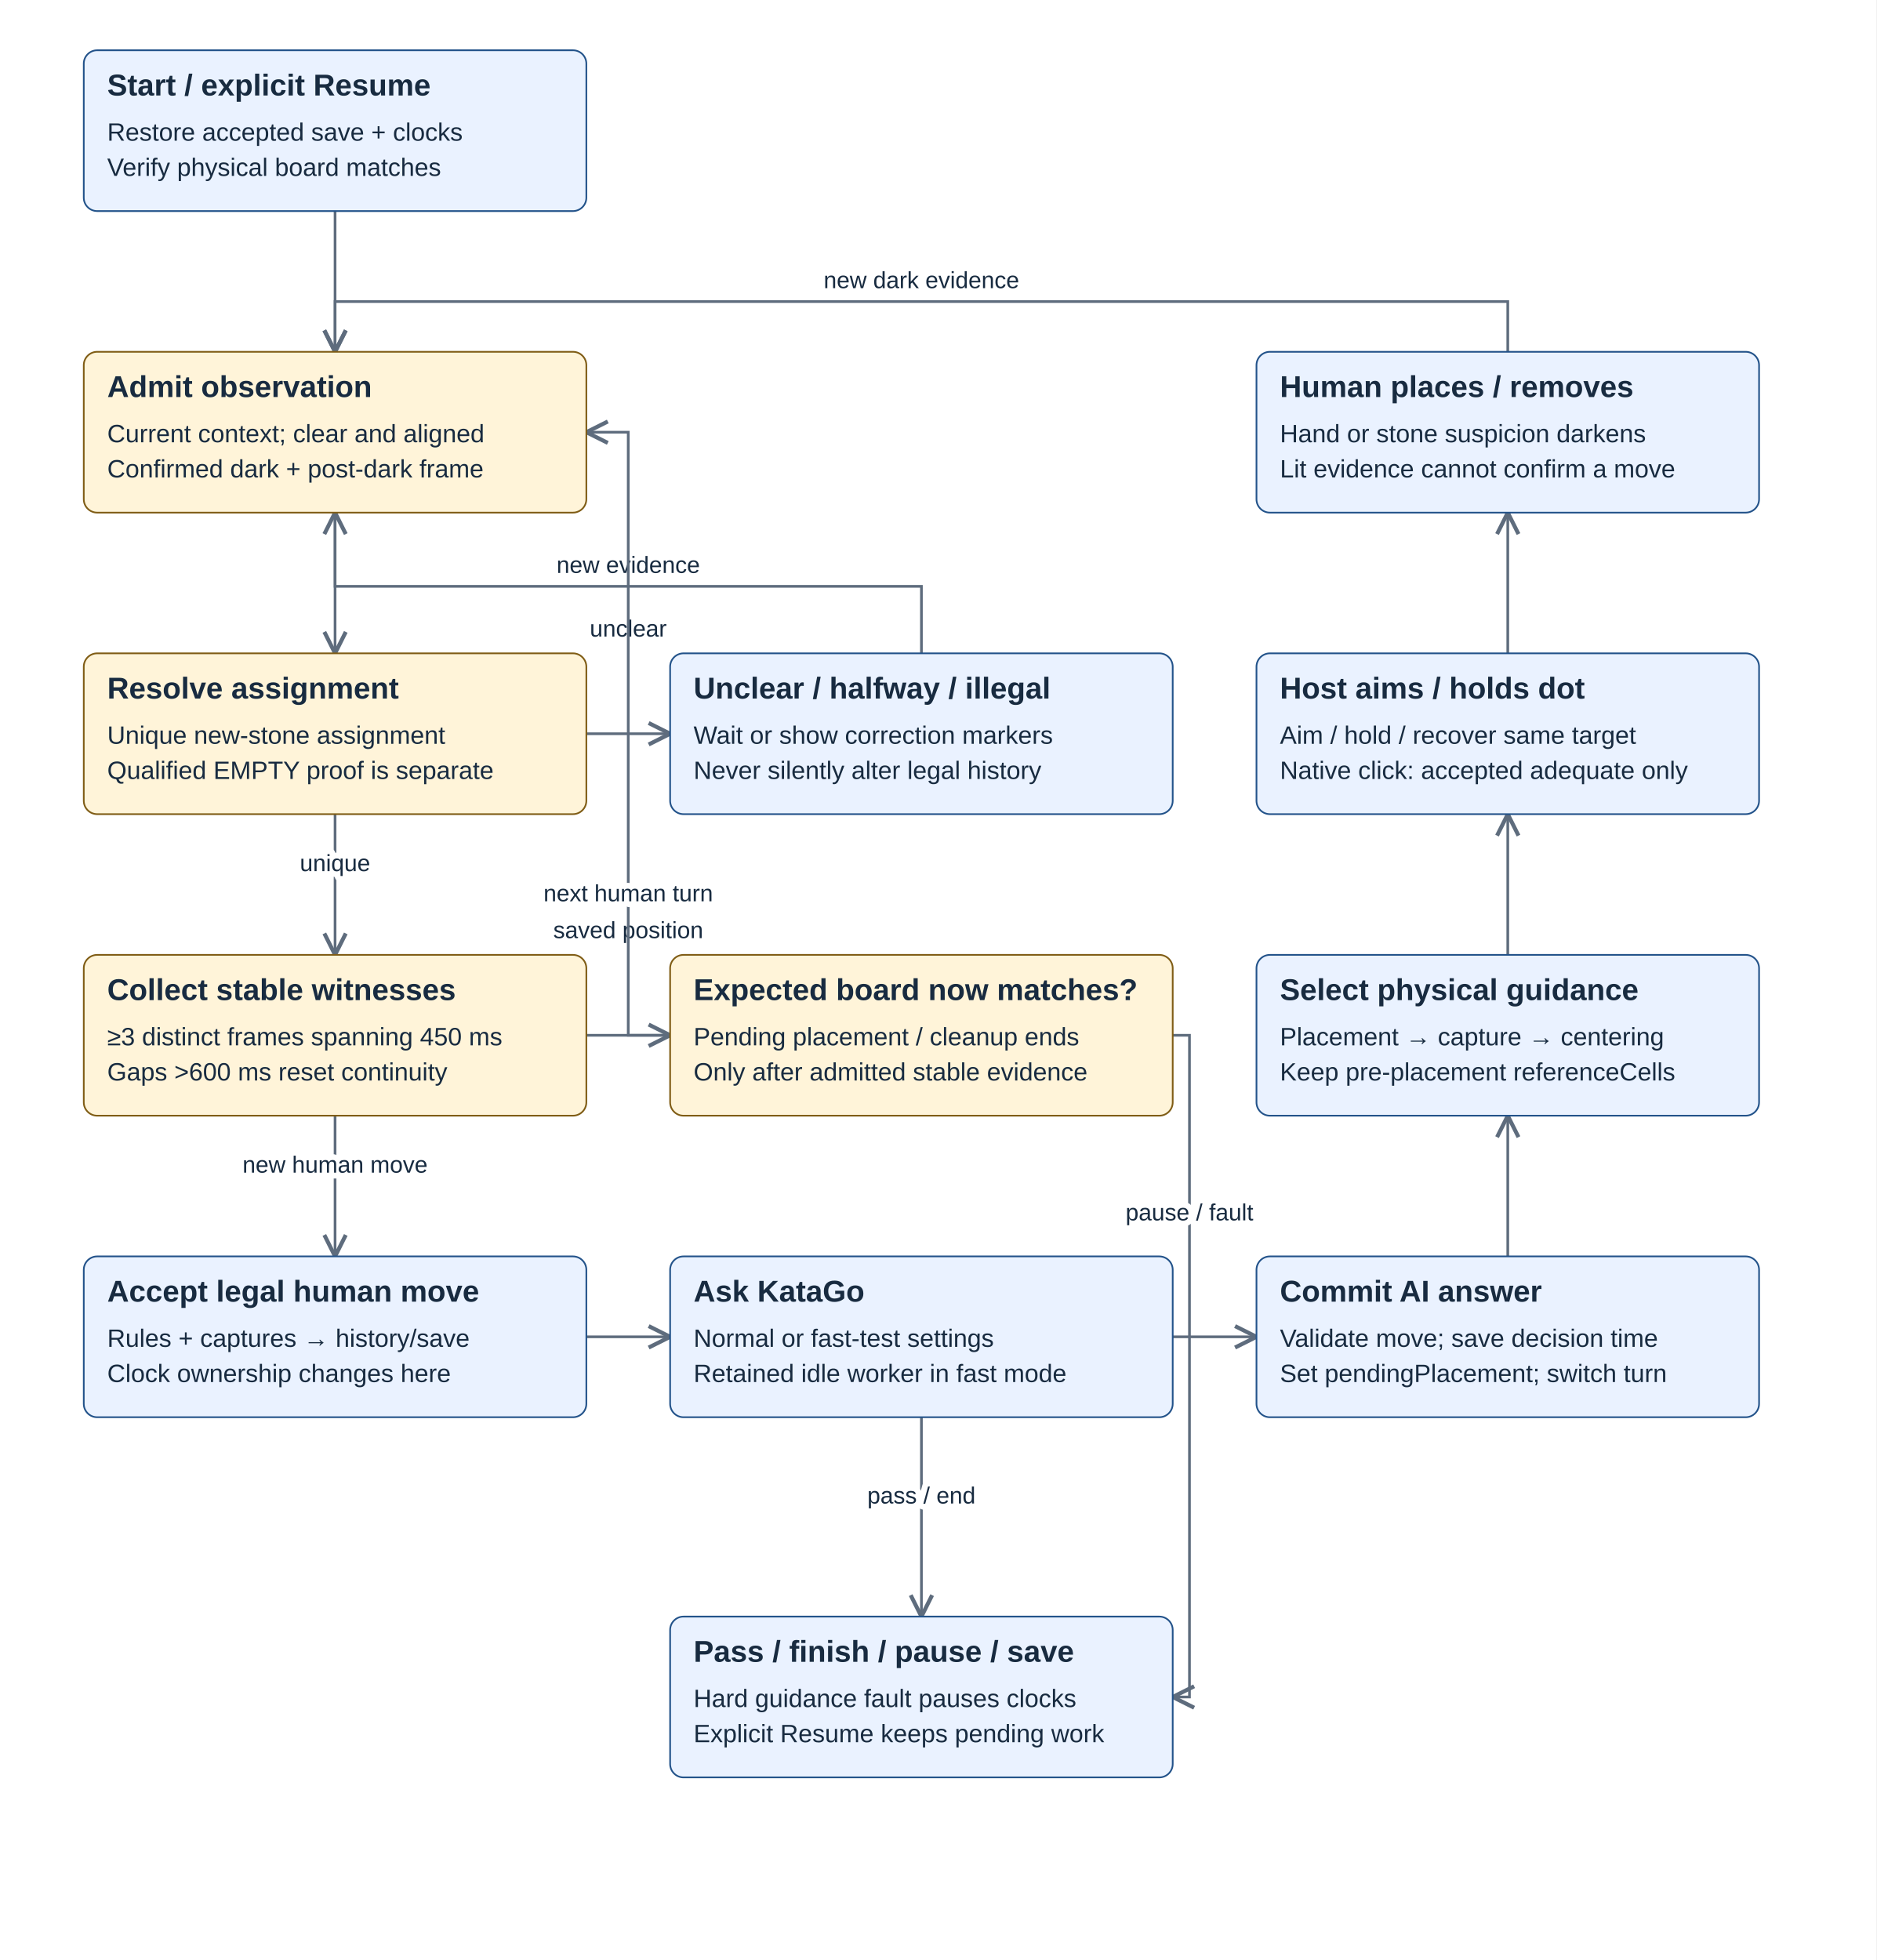
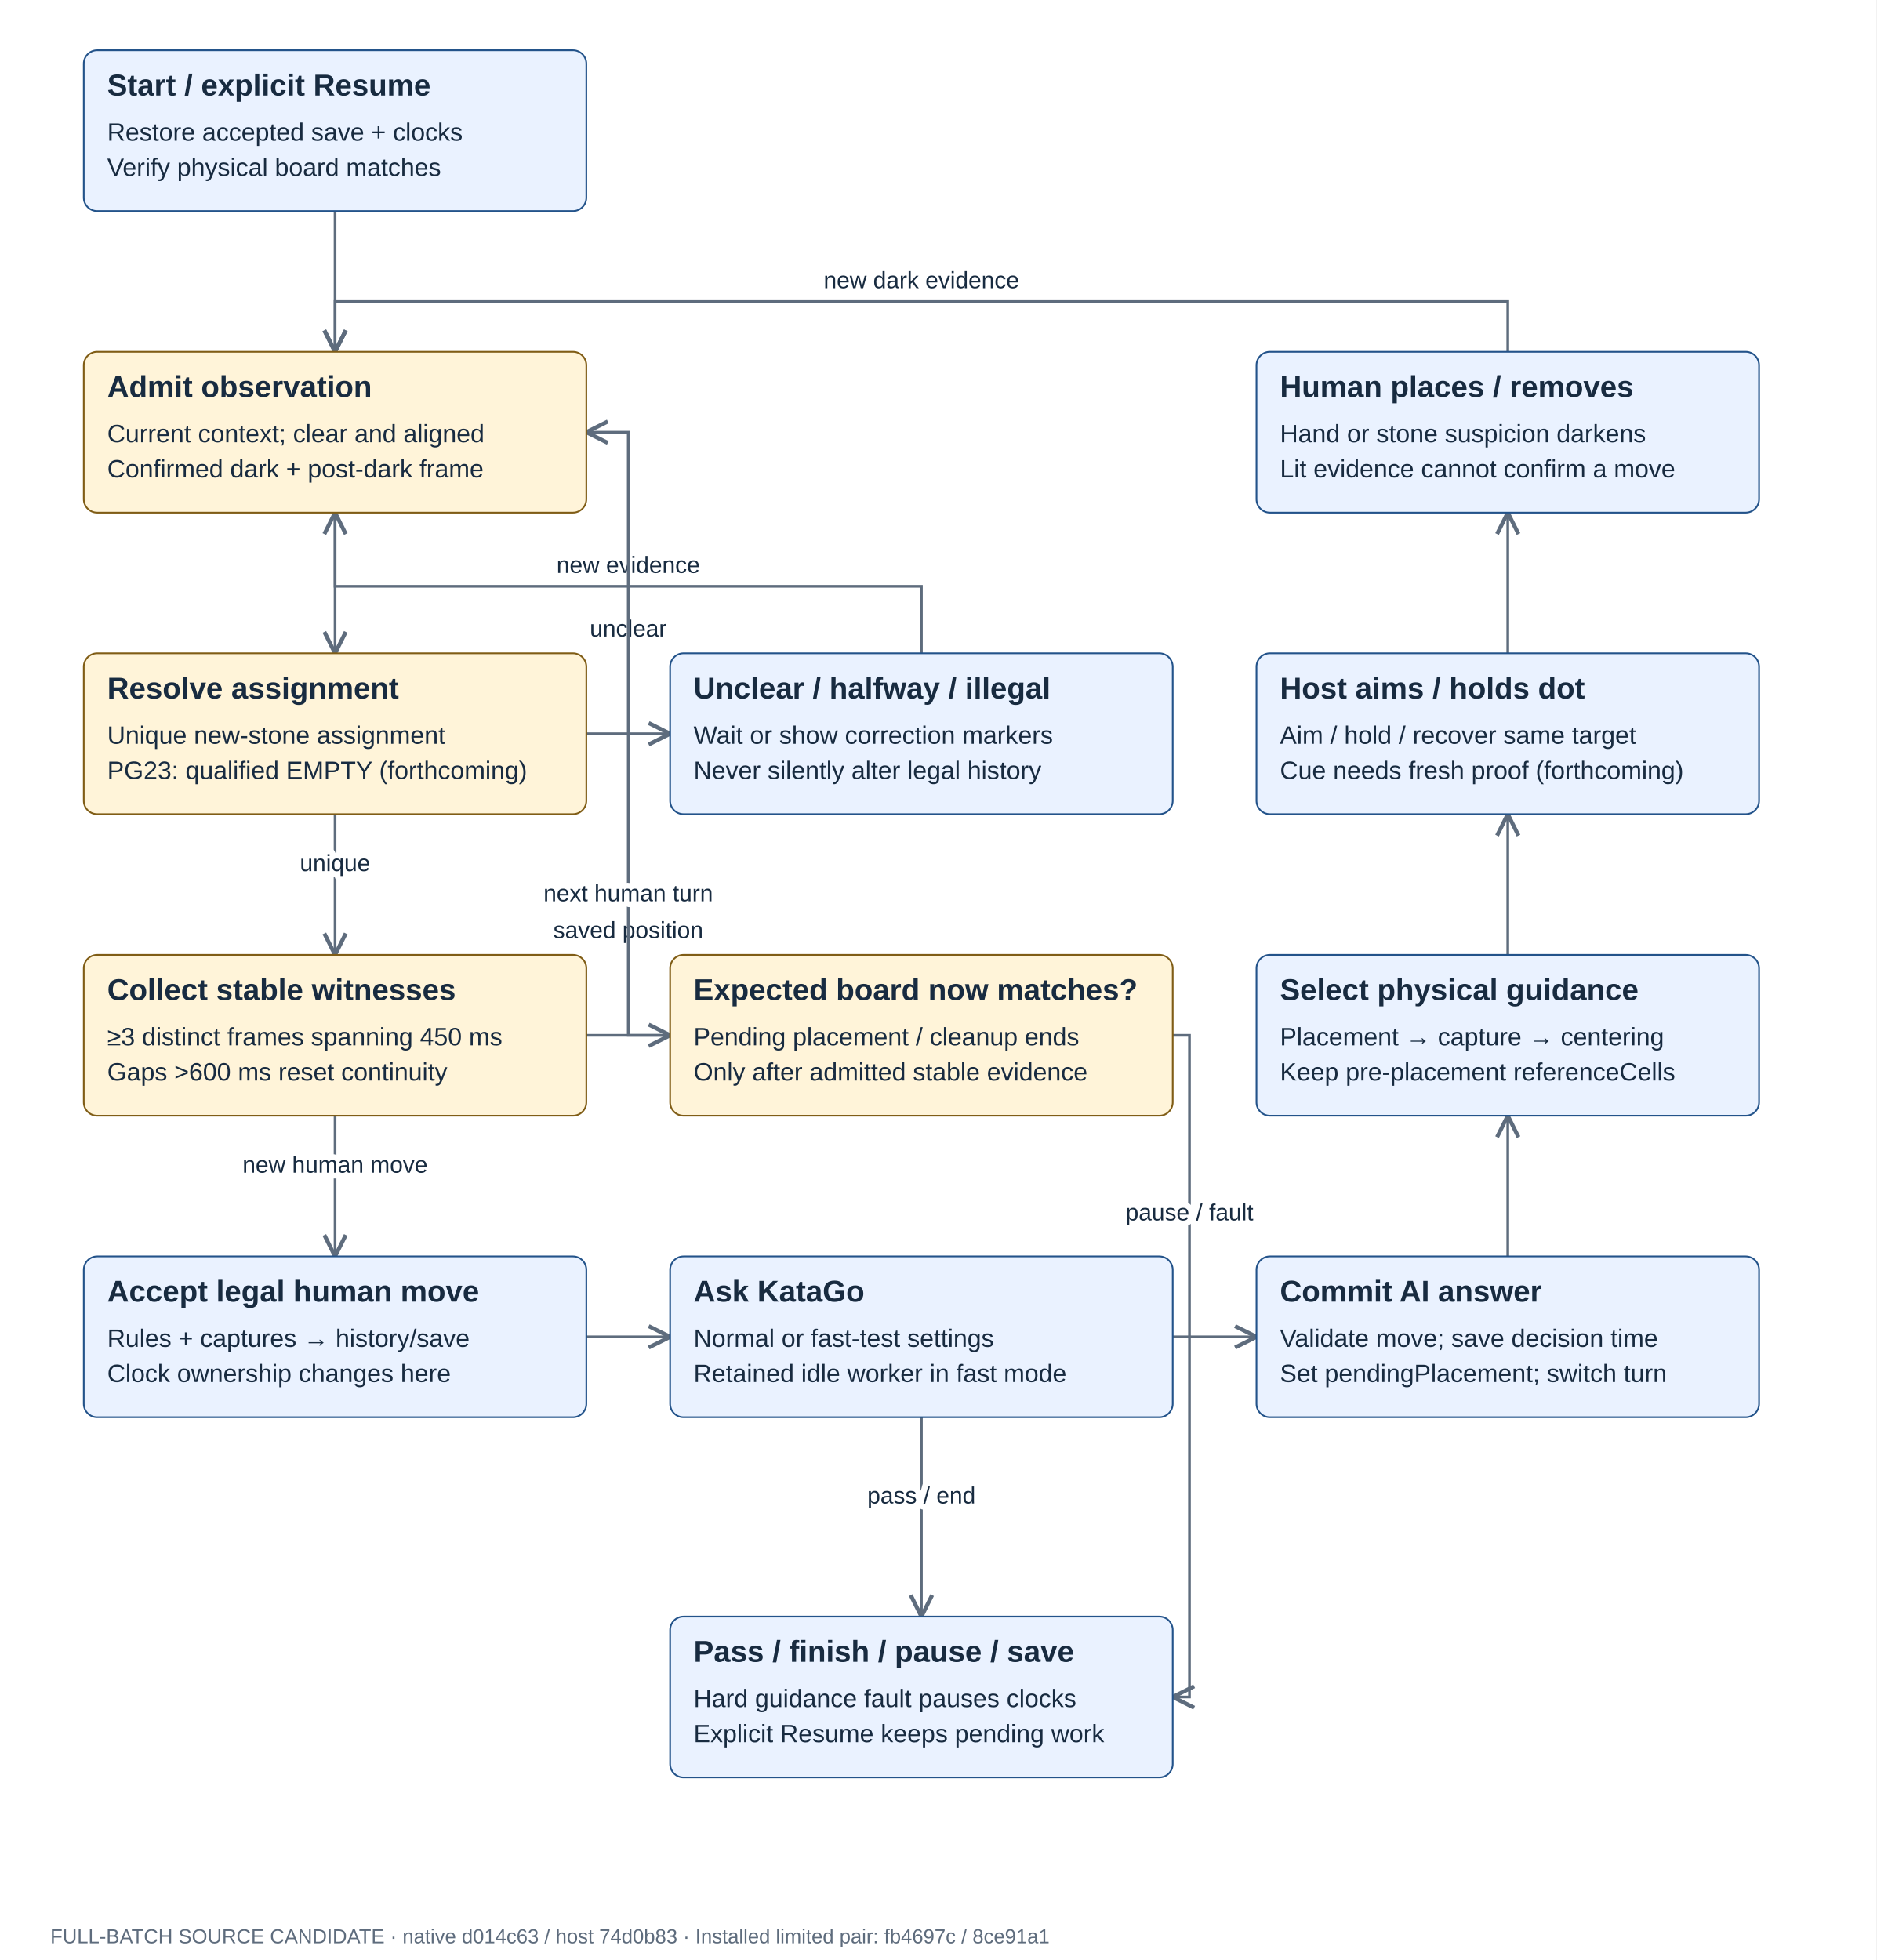
<svg xmlns="http://www.w3.org/2000/svg" viewBox="0 0 1120 1170" width="1120" height="1170" role="img" aria-labelledby="gameplay-title gameplay-desc">
  <defs>
    <marker id="arrow" markerWidth="10" markerHeight="10" refX="9" refY="5" orient="auto-start-reverse">
      <path d="M 1 1 L 9 5 L 1 9" fill="none" stroke="#5e6c7d" stroke-width="1.5" />
    </marker>
  </defs>
  <style>text{font-family:Arial,Helvetica,sans-serif;fill:#182b40}.edge-label{font-size:14px;paint-order:stroke;stroke:#fff;stroke-width:7px;stroke-linejoin:round}.node-title{font-size:18px;font-weight:600}.node-body{font-size:15px}</style>
  <rect width="100%" height="100%" fill="#fff" />
  <polyline points="200.0,126.0 200.0,210.0" fill="none" stroke="#5e6c7d" stroke-width="1.6" marker-end="url(#arrow)" />
  <polyline points="200.0,306.0 200.0,390.0" fill="none" stroke="#5e6c7d" stroke-width="1.6" marker-end="url(#arrow)" />
  <polyline points="200.0,486.0 200.0,570.0" fill="none" stroke="#5e6c7d" stroke-width="1.6" marker-end="url(#arrow)" />
  <text class="edge-label" x="200.0" y="520.0" text-anchor="middle">unique</text>
  <polyline points="350.0,438.0 400.0,438.0" fill="none" stroke="#5e6c7d" stroke-width="1.6" marker-end="url(#arrow)" />
  <text class="edge-label" x="375.0" y="380.0" text-anchor="middle">unclear</text>
  <polyline points="550.0,390.0 550,350 200,350 200.0,306.0" fill="none" stroke="#5e6c7d" stroke-width="1.6" marker-end="url(#arrow)" />
  <text class="edge-label" x="375.0" y="342.0" text-anchor="middle">new evidence</text>
  <polyline points="200.0,666.0 200.0,750.0" fill="none" stroke="#5e6c7d" stroke-width="1.6" marker-end="url(#arrow)" />
  <text class="edge-label" x="200.0" y="700.0" text-anchor="middle">new human move</text>
  <polyline points="350.0,618.0 400.0,618.0" fill="none" stroke="#5e6c7d" stroke-width="1.6" marker-end="url(#arrow)" />
  <text class="edge-label" x="375.0" y="560.0" text-anchor="middle">saved position</text>
  <polyline points="350.0,798.0 400.0,798.0" fill="none" stroke="#5e6c7d" stroke-width="1.6" marker-end="url(#arrow)" />
  <polyline points="700.0,798.0 750.0,798.0" fill="none" stroke="#5e6c7d" stroke-width="1.6" marker-end="url(#arrow)" />
  <polyline points="900.0,750.0 900.0,666.0" fill="none" stroke="#5e6c7d" stroke-width="1.6" marker-end="url(#arrow)" />
  <polyline points="900.0,570.0 900.0,486.0" fill="none" stroke="#5e6c7d" stroke-width="1.6" marker-end="url(#arrow)" />
  <polyline points="900.0,390.0 900.0,306.0" fill="none" stroke="#5e6c7d" stroke-width="1.6" marker-end="url(#arrow)" />
  <polyline points="900.0,210.0 900,180 200,180 200.0,210.0" fill="none" stroke="#5e6c7d" stroke-width="1.6" marker-end="url(#arrow)" />
  <text class="edge-label" x="550.0" y="172.0" text-anchor="middle">new dark evidence</text>
  <polyline points="400.0,618.0 375,618 375,258 350.0,258.0" fill="none" stroke="#5e6c7d" stroke-width="1.6" marker-end="url(#arrow)" />
  <text class="edge-label" x="375.0" y="538.0" text-anchor="middle">next human turn</text>
  <polyline points="550.0,846.0 550.0,965.0" fill="none" stroke="#5e6c7d" stroke-width="1.6" marker-end="url(#arrow)" />
  <text class="edge-label" x="550.0" y="897.5" text-anchor="middle">pass / end</text>
  <polyline points="700.0,618.0 710,618 710,1013 700.0,1013.0" fill="none" stroke="#5e6c7d" stroke-width="1.6" marker-end="url(#arrow)" />
  <text class="edge-label" x="710.0" y="728.5" text-anchor="middle">pause / fault</text>
  <g data-node="resume">
    <rect x="50" y="30" width="300" height="96" rx="8" fill="#eaf2ff" stroke="#23538a" />
    <text class="node-title" x="64" y="57">Start / explicit Resume</text>
    <text class="node-body" x="64" y="84">Restore accepted save + clocks</text>
    <text class="node-body" x="64" y="105">Verify physical board matches</text>
  </g>
  <g data-node="observe">
    <rect x="50" y="210" width="300" height="96" rx="8" fill="#fff4d9" stroke="#805d16" />
    <text class="node-title" x="64" y="237">Admit observation</text>
    <text class="node-body" x="64" y="264">Current context; clear and aligned</text>
    <text class="node-body" x="64" y="285">Confirmed dark + post-dark frame</text>
  </g>
  <g data-node="ambiguity">
    <rect x="50" y="390" width="300" height="96" rx="8" fill="#fff4d9" stroke="#805d16" />
    <text class="node-title" x="64" y="417">Resolve assignment</text>
    <text class="node-body" x="64" y="444">Unique new-stone assignment</text>
-     <text class="node-body" x="64" y="465">Qualified EMPTY proof is separate</text>
+     <text class="node-body" x="64" y="465">PG23: qualified EMPTY (forthcoming)</text>
  </g>
  <g data-node="stable">
    <rect x="50" y="570" width="300" height="96" rx="8" fill="#fff4d9" stroke="#805d16" />
    <text class="node-title" x="64" y="597">Collect stable witnesses</text>
    <text class="node-body" x="64" y="624">≥3 distinct frames spanning 450 ms</text>
    <text class="node-body" x="64" y="645">Gaps &gt;600 ms reset continuity</text>
  </g>
  <g data-node="legal">
    <rect x="50" y="750" width="300" height="96" rx="8" fill="#eaf2ff" stroke="#23538a" />
    <text class="node-title" x="64" y="777">Accept legal human move</text>
    <text class="node-body" x="64" y="804">Rules + captures → history/save</text>
    <text class="node-body" x="64" y="825">Clock ownership changes here</text>
  </g>
  <g data-node="ai">
    <rect x="400" y="750" width="300" height="96" rx="8" fill="#eaf2ff" stroke="#23538a" />
    <text class="node-title" x="414" y="777">Ask KataGo</text>
    <text class="node-body" x="414" y="804">Normal or fast-test settings</text>
    <text class="node-body" x="414" y="825">Retained idle worker in fast mode</text>
  </g>
  <g data-node="commit">
    <rect x="750" y="750" width="300" height="96" rx="8" fill="#eaf2ff" stroke="#23538a" />
    <text class="node-title" x="764" y="777">Commit AI answer</text>
    <text class="node-body" x="764" y="804">Validate move; save decision time</text>
    <text class="node-body" x="764" y="825">Set pendingPlacement; switch turn</text>
  </g>
  <g data-node="request">
    <rect x="750" y="570" width="300" height="96" rx="8" fill="#eaf2ff" stroke="#23538a" />
    <text class="node-title" x="764" y="597">Select physical guidance</text>
    <text class="node-body" x="764" y="624">Placement → capture → centering</text>
    <text class="node-body" x="764" y="645">Keep pre-placement referenceCells</text>
  </g>
  <g data-node="aim">
    <rect x="750" y="390" width="300" height="96" rx="8" fill="#eaf2ff" stroke="#23538a" />
    <text class="node-title" x="764" y="417">Host aims / holds dot</text>
    <text class="node-body" x="764" y="444">Aim / hold / recover same target</text>
-     <text class="node-body" x="764" y="465">Native click: accepted adequate only</text>
+     <text class="node-body" x="764" y="465">Cue needs fresh proof (forthcoming)</text>
  </g>
  <g data-node="human">
    <rect x="750" y="210" width="300" height="96" rx="8" fill="#eaf2ff" stroke="#23538a" />
    <text class="node-title" x="764" y="237">Human places / removes</text>
    <text class="node-body" x="764" y="264">Hand or stone suspicion darkens</text>
    <text class="node-body" x="764" y="285">Lit evidence cannot confirm a move</text>
  </g>
  <g data-node="match">
    <rect x="400" y="570" width="300" height="96" rx="8" fill="#fff4d9" stroke="#805d16" />
    <text class="node-title" x="414" y="597">Expected board now matches?</text>
    <text class="node-body" x="414" y="624">Pending placement / cleanup ends</text>
    <text class="node-body" x="414" y="645">Only after admitted stable evidence</text>
  </g>
  <g data-node="wait">
    <rect x="400" y="390" width="300" height="96" rx="8" fill="#eaf2ff" stroke="#23538a" />
    <text class="node-title" x="414" y="417">Unclear / halfway / illegal</text>
    <text class="node-body" x="414" y="444">Wait or show correction markers</text>
    <text class="node-body" x="414" y="465">Never silently alter legal history</text>
  </g>
  <g data-node="end">
    <rect x="400" y="965" width="300" height="96" rx="8" fill="#eaf2ff" stroke="#23538a" />
    <text class="node-title" x="414" y="992">Pass / finish / pause / save</text>
    <text class="node-body" x="414" y="1019">Hard guidance fault pauses clocks</text>
    <text class="node-body" x="414" y="1040">Explicit Resume keeps pending work</text>
  </g>
+   <text x="30" y="1160" style="font-size:12px;fill:#5e6c7d">FULL-BATCH SOURCE CANDIDATE · native d014c63 / host 74d0b83 · Installed limited pair: fb4697c / 8ce91a1</text>
</svg>
